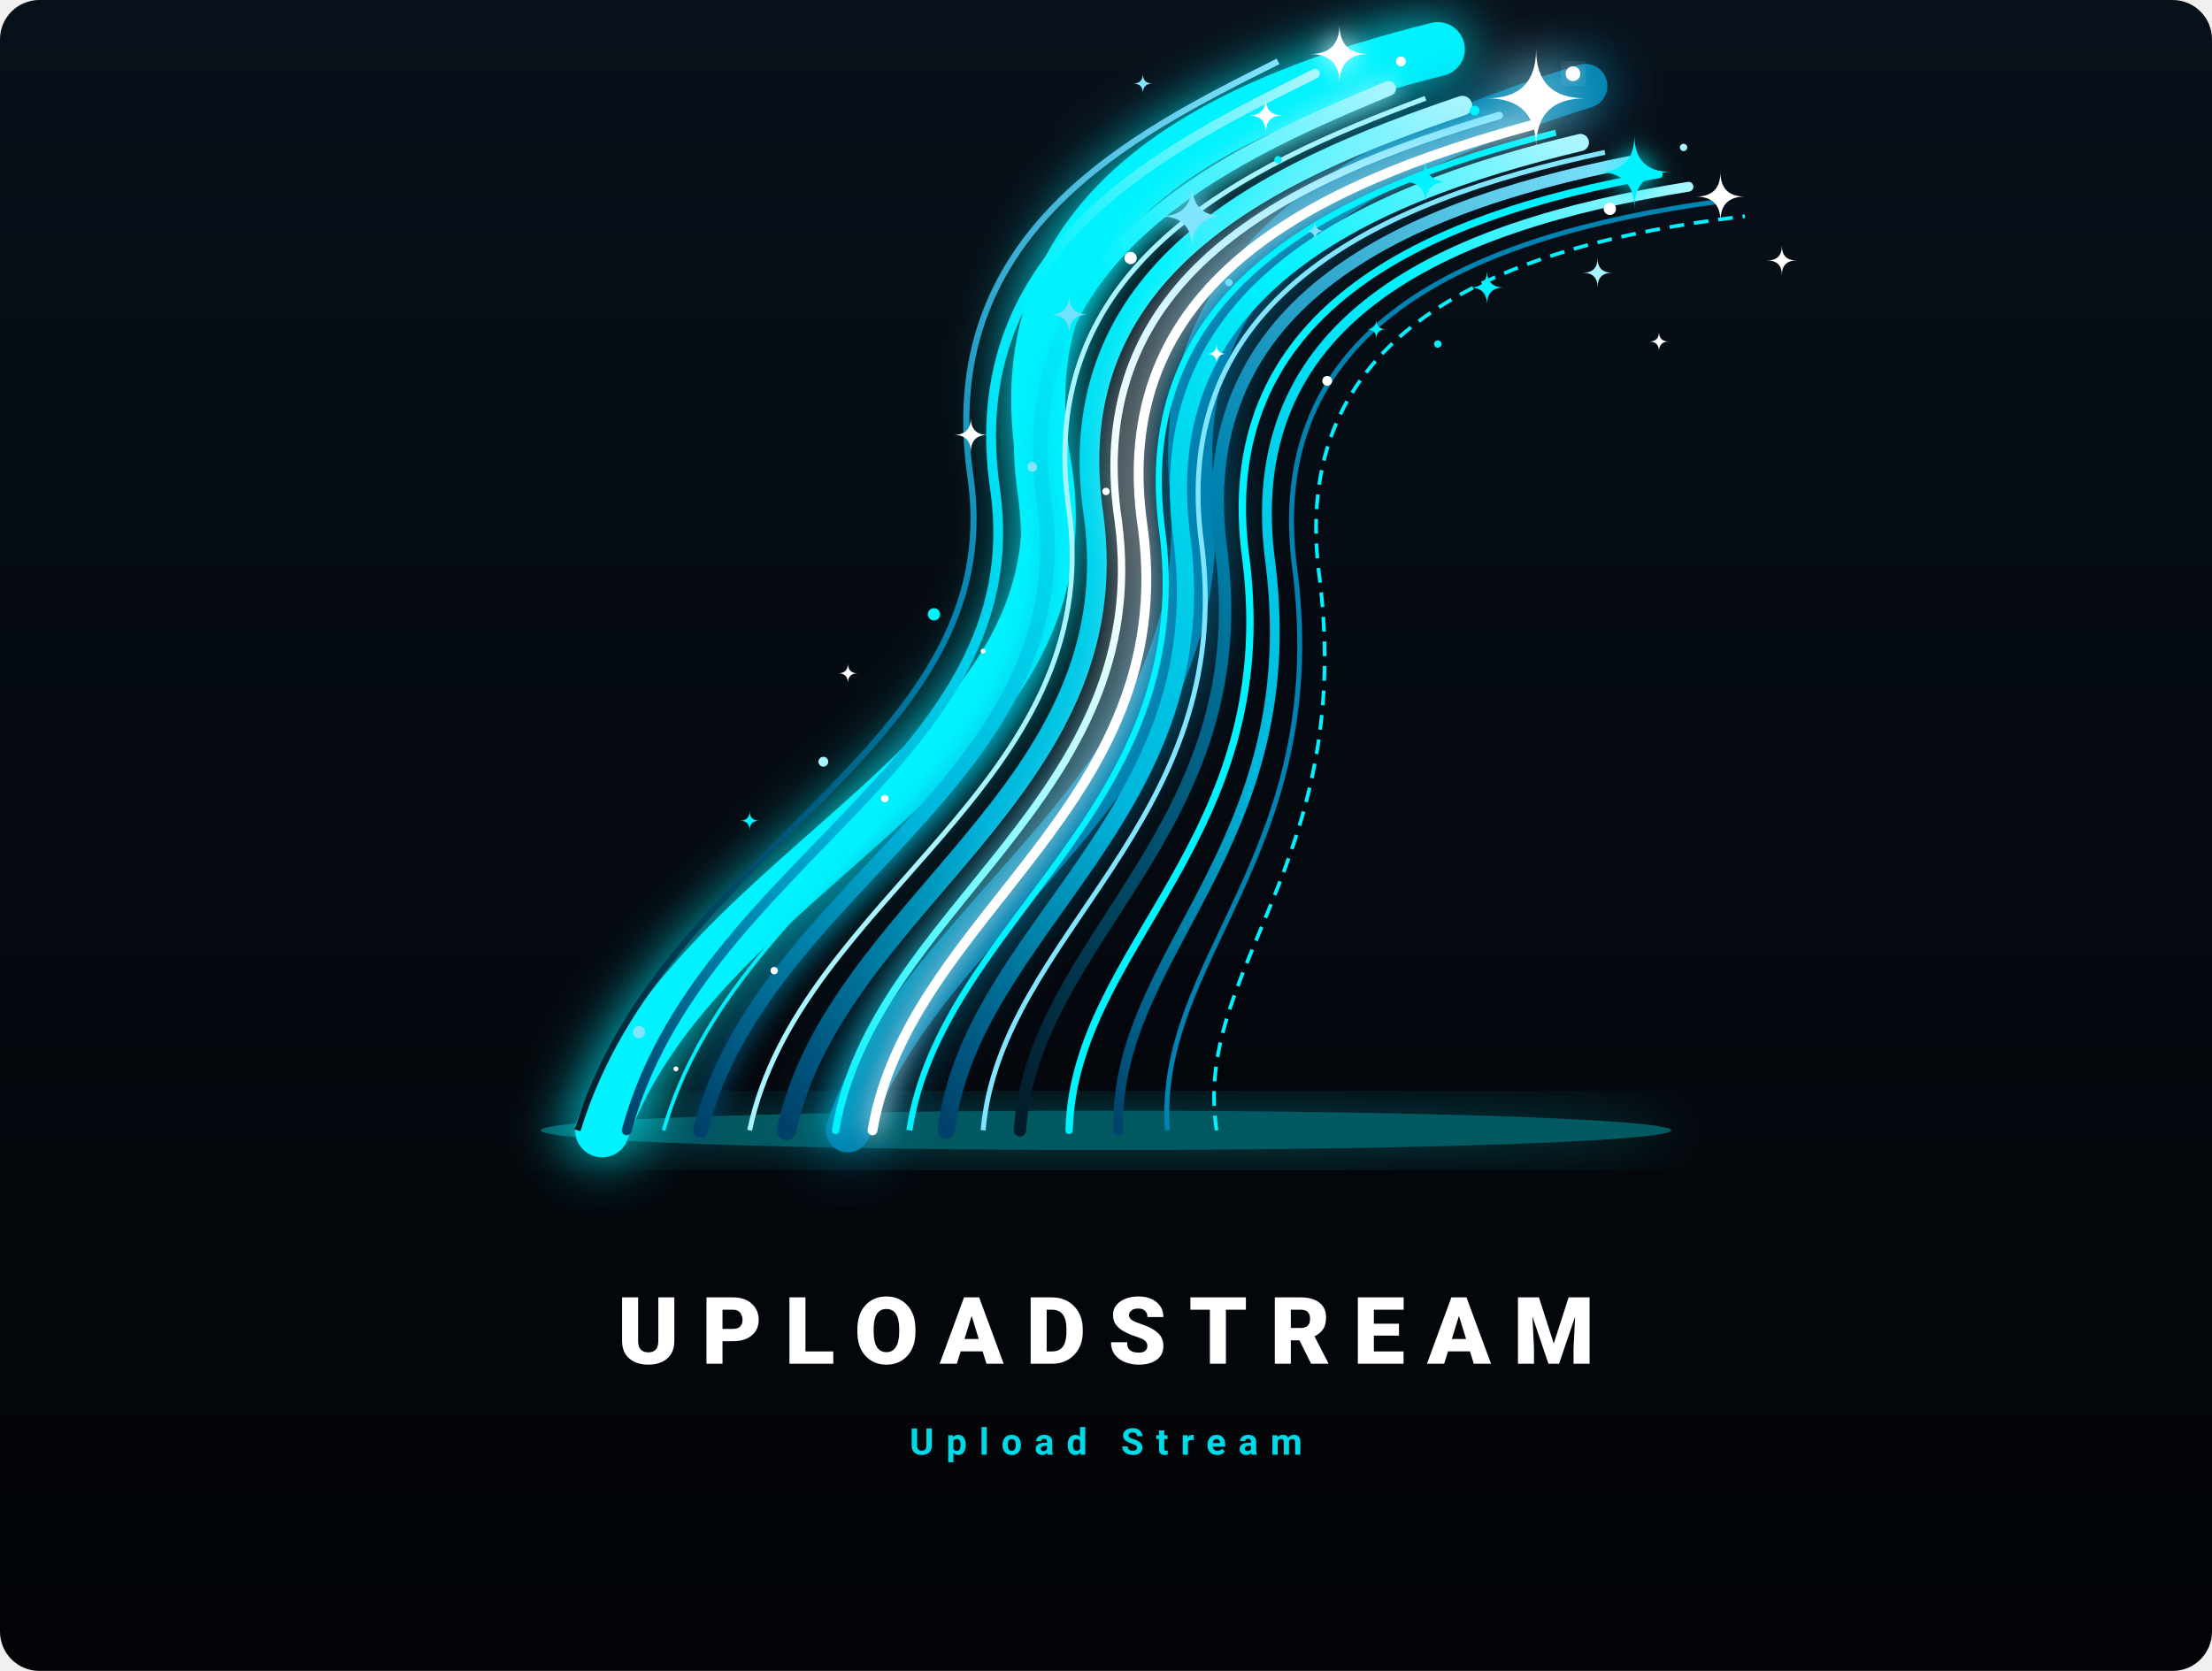
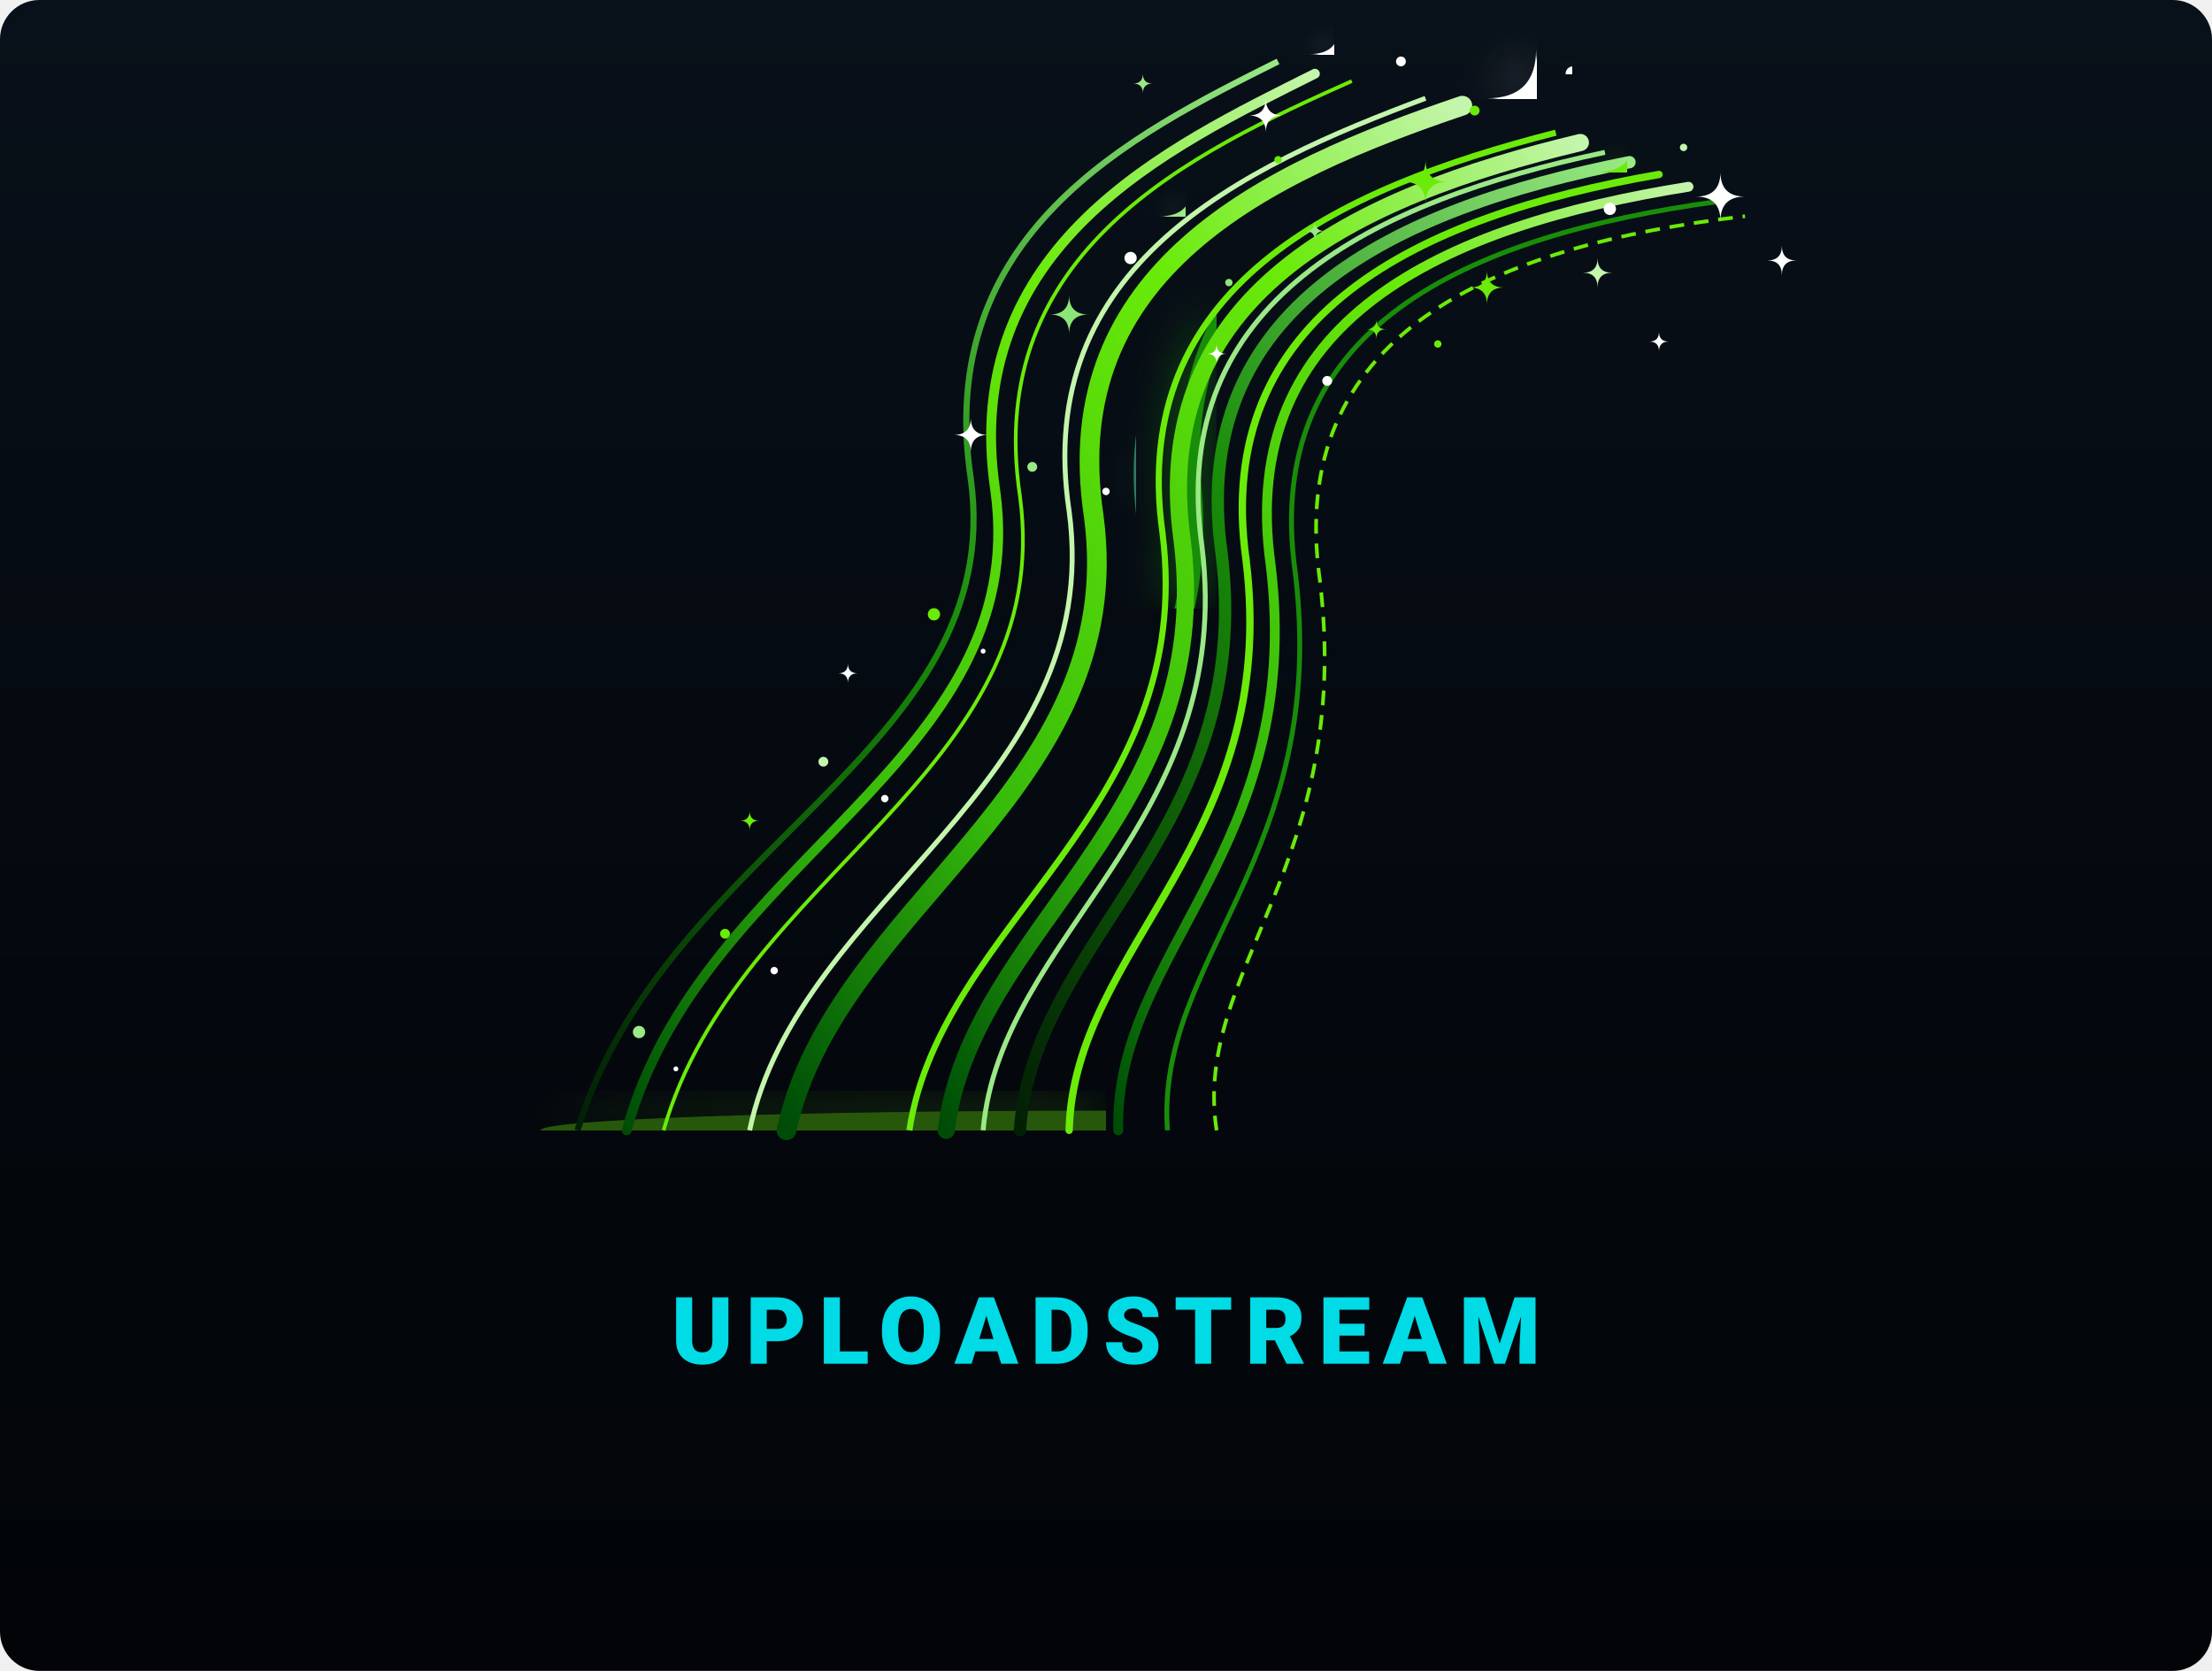
<svg xmlns="http://www.w3.org/2000/svg" viewBox="0 0 900 680">
  <defs>
    <linearGradient id="bgGrad" x1="0%" y1="0%" x2="0%" y2="100%">
      <stop offset="0%" stop-color="#081019" />
      <stop offset="60%" stop-color="#04080e" />
      <stop offset="100%" stop-color="#020407" />
    </linearGradient>
    <linearGradient id="cyanStream" x1="0%" y1="100%" x2="100%" y2="0%">
      <stop offset="0%" stop-color="#00416a" />
      <stop offset="30%" stop-color="#00b4db" />
      <stop offset="70%" stop-color="#00f2fe" />
      <stop offset="100%" stop-color="#a8f5ff" />
    </linearGradient>
    <linearGradient id="tealStream" x1="0%" y1="100%" x2="100%" y2="0%">
      <stop offset="0%" stop-color="#021b29" />
      <stop offset="50%" stop-color="#0083b0" />
      <stop offset="100%" stop-color="#80e5ff" />
    </linearGradient>
    <linearGradient id="coreGlow" x1="0%" y1="100%" x2="100%" y2="0%">
      <stop offset="0%" stop-color="#00f2fe" />
      <stop offset="50%" stop-color="#fff" />
      <stop offset="100%" stop-color="#70e1ff" />
    </linearGradient>
-     <filter id="heavyGlow" x="-50%" y="-50%" width="200%" height="200%">
-       <feGaussianBlur stdDeviation="12" result="blur" />
+     <filter id="heavyGlow" x="-50%" y="-50%" width="100%" height="100%">
+       <feGaussianBlur stdDeviation="10" result="blur" />
      <feComposite in="SourceGraphic" in2="blur" />
    </filter>
-     <filter id="softGlow" x="-30%" y="-30%" width="160%" height="160%">
+     <filter id="softGlow" x="-30%" y="-30%" width="70%" height="80%">
      <feGaussianBlur stdDeviation="5" result="blur" />
      <feComposite in="SourceGraphic" in2="blur" />
    </filter>
+     <filter style="color-interpolation-filters:sRGB;" id="colorShift" x="-0.601" y="-0.135" width="2.134" height="1.198">
+       <feColorMatrix type="hueRotate" values="277" result="color1" id="feColorMatrix81" />
+       <feColorMatrix type="saturate" values="1" result="color2" id="feColorMatrix82" />
+     </filter>
    <style>
-       @keyframes linePulse{0%,to{stroke-opacity:.35;filter:drop-shadow(0 0 1px #00f2fe)}50%{stroke-opacity:1;filter:drop-shadow(0 0 8px #00f2fe)}}@keyframes coreSurge{0%,to{stroke-opacity:.6;stroke-width:3px}50%{stroke-opacity:1;stroke-width:5px;filter:drop-shadow(0 0 12px #fff)}}@keyframes twinkleSparkle{0%,to{opacity:.2;transform:scale(.5) rotate(0deg)}50%{opacity:1;transform:scale(1.3) rotate(45deg)}}@keyframes twinkleSoft{0%,to{opacity:.3;transform:scale(.7)}50%{opacity:.95;transform:scale(1.15)}}@keyframes particleFloat{0%,to{opacity:.1;transform:translateY(0)}50%{opacity:1;transform:translateY(-6px)}}.star{transform-box:fill-box;transform-origin:center}.line-pulse-1{animation:linePulse 3s ease-in-out infinite 0s}.line-pulse-2{animation:linePulse 2.4s ease-in-out infinite .4s}.line-pulse-3{animation:linePulse 3.6s ease-in-out infinite .8s}.line-pulse-4{animation:linePulse 2.8s ease-in-out infinite 1.2s}.line-pulse-5{animation:linePulse 3.2s ease-in-out infinite 1.6s}.star-twinkle-1{animation:twinkleSparkle 2.2s ease-in-out infinite 0s}.star-twinkle-2{animation:twinkleSparkle 3.1s ease-in-out infinite .5s}.star-twinkle-3{animation:twinkleSparkle 1.8s ease-in-out infinite 1s}.star-twinkle-4{animation:twinkleSoft 2.5s ease-in-out infinite .3s}.star-twinkle-5{animation:twinkleSoft 3.4s ease-in-out infinite .9s}.p-float-1{animation:particleFloat 1.8s ease-in-out infinite .1s}.p-float-2{animation:particleFloat 2.3s ease-in-out infinite .6s}.p-float-3{animation:particleFloat 1.5s ease-in-out infinite 1.1s}
+       @keyframes linePulse {
+ 
+         0%,
+         to {
+           stroke-opacity: .35;
+           filter: drop-shadow(0 0 1px #00f2fe)
+         }
+ 
+         50% {
+           stroke-opacity: 1;
+           filter: drop-shadow(0 0 3px #00f2fe)
+         }
+       }
+ 
+       @keyframes coreSurge {
+ 
+         0%,
+         to {
+           stroke-opacity: .6;
+           stroke-width: 3px
+         }
+ 
+         50% {
+           stroke-opacity: 1;
+           stroke-width: 5px;
+           filter: drop-shadow(0 0 12px #fff)
+         }
+       }
+ 
+       @keyframes twinkleSparkle {
+ 
+         0%,
+         to {
+           opacity: .2;
+           transform: scale(.5) rotate(0deg)
+         }
+ 
+         50% {
+           opacity: 1;
+           transform: scale(1.3) rotate(45deg)
+         }
+       }
+ 
+       @keyframes twinkleSoft {
+ 
+         0%,
+         to {
+           opacity: .3;
+           transform: scale(.7)
+         }
+ 
+         50% {
+           opacity: .95;
+           transform: scale(1.15)
+         }
+       }
+ 
+       @keyframes particleFloat {
+ 
+         0%,
+         to {
+           opacity: .1;
+           transform: translateY(0)
+         }
+ 
+         50% {
+           opacity: 1;
+           transform: translateY(-6px)
+         }
+       }
+ 
+       .star {
+         transform-box: fill-box;
+         transform-origin: center
+       }
+ 
+       .line-pulse-1 {
+         animation: linePulse 3s ease-in-out infinite 0s
+       }
+ 
+       .line-pulse-2 {
+         animation: linePulse 2.4s ease-in-out infinite .4s
+       }
+ 
+       .line-pulse-3 {
+         animation: linePulse 3.6s ease-in-out infinite .8s
+       }
+ 
+       .line-pulse-4 {
+         animation: linePulse 2.8s ease-in-out infinite 1.2s
+       }
+ 
+       .line-pulse-5 {
+         animation: linePulse 3.2s ease-in-out infinite 1.6s
+       }
+ 
+       .star-twinkle-1 {
+         animation: twinkleSparkle 2.2s ease-in-out infinite 0s
+       }
+ 
+       .star-twinkle-2 {
+         animation: twinkleSparkle 3.1s ease-in-out infinite .5s
+       }
+ 
+       .star-twinkle-3 {
+         animation: twinkleSparkle 1.8s ease-in-out infinite 1s
+       }
+ 
+       .star-twinkle-4 {
+         animation: twinkleSoft 2.5s ease-in-out infinite .3s
+       }
+ 
+       .star-twinkle-5 {
+         animation: twinkleSoft 3.4s ease-in-out infinite .9s
+       }
+ 
+       .p-float-1 {
+         animation: particleFloat 1.8s ease-in-out infinite .1s
+       }
+ 
+       .p-float-2 {
+         animation: particleFloat 2.3s ease-in-out infinite .6s
+       }
+ 
+       .p-float-3 {
+         animation: particleFloat 1.5s ease-in-out infinite 1.1s
+       }
    </style>
  </defs>
  <rect width="900" height="680" fill="url(#bgGrad)" rx="16" />
-   <g transform="translate(25 -10)">
+   <g transform="translate(25 -10)" filter="url(#colorShift)">
    <ellipse cx="425" cy="470" rx="230" ry="8" fill="#00f2fe" opacity=".35" filter="url(#heavyGlow)" />
    <path stroke="url(#cyanStream)" stroke-width="2.5" stroke-linecap="round" opacity=".85" d="M180 470h490" />
-     <path class="line-pulse-1" d="M220 470c40-110 200-150 180-270C380 90 480 50 560 30" fill="none" stroke="#00f2fe" stroke-width="22" stroke-linecap="round" filter="url(#heavyGlow)" />
-     <path class="line-pulse-3" d="M320 470c30-90 150-140 140-260-10-100 80-140 160-165" fill="none" stroke="#0083b0" stroke-width="18" stroke-linecap="round" filter="url(#heavyGlow)" />
+     <path class="line-pulse-1" d="M220 470c40-110 200-150 180-270C380 90 480 50 560 30" fill="none" stroke="#00f2fe" stroke-width="2" stroke-linecap="round" filter="url(#heavyGlow)" />
+     <path class="line-pulse-3" d="M320 470c30-90 150-140 140-260-10-100 80-140 160-165" fill="none" stroke="#0083b0" stroke-width="8" stroke-linecap="round" filter="url(#heavyGlow)" />
    <path class="line-pulse-2" d="M210 470c35-115 175-155 160-265-15-100 65-140 125-170" fill="none" stroke="url(#tealStream)" stroke-width="2.5" />
    <path class="line-pulse-4" d="M230 470c30-110 165-150 150-260-15-100 70-140 130-170" fill="none" stroke="url(#cyanStream)" stroke-width="4" stroke-linecap="round" />
    <path class="line-pulse-1" d="M245 470c30-105 160-145 145-258-15-100 70-140 135-169" fill="none" stroke="#00f2fe" stroke-width="1.5" />
    <path class="line-pulse-5" d="M260 470c25-100 155-142 140-255-15-100 70-140 140-169" fill="none" stroke="url(#cyanStream)" stroke-width="6" stroke-linecap="round" filter="url(#softGlow)" />
    <path class="line-pulse-3" d="M280 470c20-95 145-140 130-252-15-100 70-140 145-168" fill="none" stroke="#a8f5ff" stroke-width="2" />
    <path class="line-pulse-2" d="M295 470c20-92 140-138 125-250-15-100 70-140 150-167" fill="none" stroke="url(#cyanStream)" stroke-width="8" stroke-linecap="round" />
    <path class="line-pulse-4" d="M315 470c15-90 130-135 115-248-15-100 70-140 155-165" fill="none" stroke="url(#coreGlow)" stroke-width="3" stroke-linecap="round" filter="url(#softGlow)" />
-     <path d="M330 470c15-88 125-132 110-245-15-100 70-140 158-164" fill="none" stroke="#fff" stroke-width="4" stroke-linecap="round" filter="url(#softGlow)" style="animation:coreSurge 2s ease-in-out infinite .2s" />
+     <path d="M330 470c15-88 125-132 110-245-15-100 70-140 158-164" fill="none" stroke="#87a7ff96" stroke-width="4" stroke-linecap="round" filter="url(#softGlow)" style="animation:coreSurge 2s ease-in-out infinite 2s" />
    <path class="line-pulse-1" d="M345 470c13-85 117-130 103-243-14-100 70-140 160-163" fill="none" stroke="#00f2fe" stroke-width="2.5" />
    <path class="line-pulse-5" d="M360 470c10-82 110-128 96-240-14-100 70-140 162-162" fill="none" stroke="url(#cyanStream)" stroke-width="7" stroke-linecap="round" />
    <path class="line-pulse-2" d="M375 470c7-80 103-125 89-238-14-100 70-140 164-160" fill="none" stroke="#80e5ff" stroke-width="2" />
    <path class="line-pulse-3" d="M390 470c5-78 96-122 82-235-14-100 70-140 166-159" fill="none" stroke="url(#tealStream)" stroke-width="5" stroke-linecap="round" />
    <path class="line-pulse-4" d="M410 470c2-75 86-118 72-232-14-100 70-140 168-157" fill="none" stroke="#00f2fe" stroke-width="3" stroke-linecap="round" />
    <path class="line-pulse-1" d="M430 470c-2-72 76-115 62-230-14-100 70-138 170-154" fill="none" stroke="url(#cyanStream)" stroke-width="4" stroke-linecap="round" />
    <path class="line-pulse-5" d="M450 470c-5-70 66-112 52-227-14-100 70-137 172-151" fill="none" stroke="#0083b0" stroke-width="2" />
    <path class="line-pulse-2" d="M470 470c-10-65 56-108 42-224-14-100 70-136 173-148" fill="none" stroke="#00f2fe" stroke-width="1.5" stroke-dasharray="6 4" />
    <path class="star star-twinkle-1" d="M600 30q0 20 20 20-20 0-20 20 0-20-20-20 20 0 20-20" fill="#fff" filter="url(#heavyGlow)" />
    <path class="star star-twinkle-3" d="M640 65q0 15 15 15-15 0-15 15 0-15-15-15 15 0 15-15" fill="#00f2fe" filter="url(#softGlow)" />
    <path class="star star-twinkle-2" d="M520 20q0 12 12 12-12 0-12 12 0-12-12-12 12 0 12-12" fill="#fff" filter="url(#softGlow)" />
    <path class="star star-twinkle-4" d="M460 85q0 13 13 13-13 0-13 13 0-13-13-13 13 0 13-13" fill="#80e5ff" filter="url(#softGlow)" />
    <path class="star star-twinkle-5" d="M675 80q0 10 10 10-10 0-10 10 0-10-10-10 10 0 10-10" fill="#fff" />
    <path class="star star-twinkle-1" d="M555 75q0 9 9 9-9 0-9 9 0-9-9-9 9 0 9-9" fill="#00f2fe" />
    <path class="star star-twinkle-3" d="M490 50q0 7 7 7-7 0-7 7 0-7-7-7 7 0 7-7" fill="#fff" />
    <path class="star star-twinkle-2" d="M410 130q0 8 8 8-8 0-8 8 0-8-8-8 8 0 8-8" fill="#70e1ff" />
    <path class="star star-twinkle-4" d="M370 180q0 7 7 7-7 0-7 7 0-7-7-7 7 0 7-7" fill="#fff" />
    <path class="star star-twinkle-5" d="M580 120q0 7 7 7-7 0-7 7 0-7-7-7 7 0 7-7" fill="#00f2fe" />
    <path class="star star-twinkle-1" d="M625 115q0 6 6 6-6 0-6 6 0-6-6-6 6 0 6-6" fill="#a8f5ff" />
    <path class="star star-twinkle-3" d="M700 110q0 6 6 6-6 0-6 6 0-6-6-6 6 0 6-6" fill="#fff" />
    <path class="star star-twinkle-2" d="M440 40q0 4 4 4-4 0-4 4 0-4-4-4 4 0 4-4" fill="#80e5ff" />
    <path class="star star-twinkle-4" d="M470 150q0 4 4 4-4 0-4 4 0-4-4-4 4 0 4-4" fill="#fff" />
    <path class="star star-twinkle-5" d="M535 140q0 4 4 4-4 0-4 4 0-4-4-4 4 0 4-4" fill="#00f2fe" />
    <path class="star star-twinkle-1" d="M320 280q0 4 4 4-4 0-4 4 0-4-4-4 4 0 4-4" fill="#fff" />
    <path class="star star-twinkle-3" d="M280 340q0 4 4 4-4 0-4 4 0-4-4-4 4 0 4-4" fill="#00f2fe" />
    <path class="star star-twinkle-2" d="M650 145q0 4 4 4-4 0-4 4 0-4-4-4 4 0 4-4" fill="#fff" />
    <path class="star star-twinkle-4" d="M510 100q0 4 4 4-4 0-4 4 0-4-4-4 4 0 4-4" fill="#80e5ff" />
    <circle class="p-float-1" cx="615" cy="40" r="3" fill="#fff" filter="url(#softGlow)" />
    <circle class="p-float-2" cx="575" cy="55" r="2" fill="#00f2fe" />
    <circle class="p-float-3" cx="630" cy="95" r="2.5" fill="#fff" />
    <circle class="p-float-1" cx="660" cy="70" r="1.5" fill="#a8f5ff" />
    <circle class="p-float-2" cx="545" cy="35" r="2" fill="#fff" />
    <circle class="p-float-3" cx="495" cy="75" r="1.5" fill="#00f2fe" />
    <circle class="p-float-1" cx="435" cy="115" r="2.5" fill="#fff" />
    <circle class="p-float-2" cx="475" cy="125" r="1.5" fill="#70e1ff" />
    <circle class="p-float-3" cx="515" cy="165" r="2" fill="#fff" />
    <circle class="p-float-1" cx="560" cy="150" r="1.5" fill="#00f2fe" />
    <circle class="p-float-2" cx="395" cy="200" r="2" fill="#80e5ff" />
    <circle class="p-float-3" cx="425" cy="210" r="1.5" fill="#fff" />
    <circle class="p-float-1" cx="355" cy="260" r="2.5" fill="#00f2fe" />
    <circle class="p-float-2" cx="375" cy="275" r="1" fill="#fff" />
    <circle class="p-float-3" cx="310" cy="320" r="2" fill="#a8f5ff" />
    <circle class="p-float-1" cx="335" cy="335" r="1.5" fill="#fff" />
    <circle class="p-float-2" cx="270" cy="390" r="2" fill="#00f2fe" />
    <circle class="p-float-3" cx="290" cy="405" r="1.5" fill="#fff" />
    <circle class="p-float-1" cx="235" cy="430" r="2.5" fill="#80e5ff" />
    <circle class="p-float-2" cx="250" cy="445" r="1" fill="#fff" />
  </g>
-   <text x="450" y="555" font-family="-apple-system, BlinkMacSystemFont, 'Segoe UI', Roboto, 'Helvetica Neue', Arial, sans-serif" font-weight="800" font-size="38" fill="#fff" letter-spacing="9" text-anchor="middle">
+   <text x="450" y="555" font-family="-apple-system, BlinkMacSystemFont, 'Segoe UI', Roboto, 'Helvetica Neue', Arial, sans-serif" font-weight="800" font-size="38" fill="#00f2fe" letter-spacing="5" text-anchor="middle" opacity=".9">
    UPLOADSTREAM
  </text>
-   <text x="450" y="592" font-family="-apple-system, BlinkMacSystemFont, 'Segoe UI', Roboto, 'Helvetica Neue', Arial, sans-serif" font-weight="600" font-size="15" fill="#00f2fe" letter-spacing="5" text-anchor="middle" opacity=".9">
-     Upload Stream 
-   </text>
</svg>
